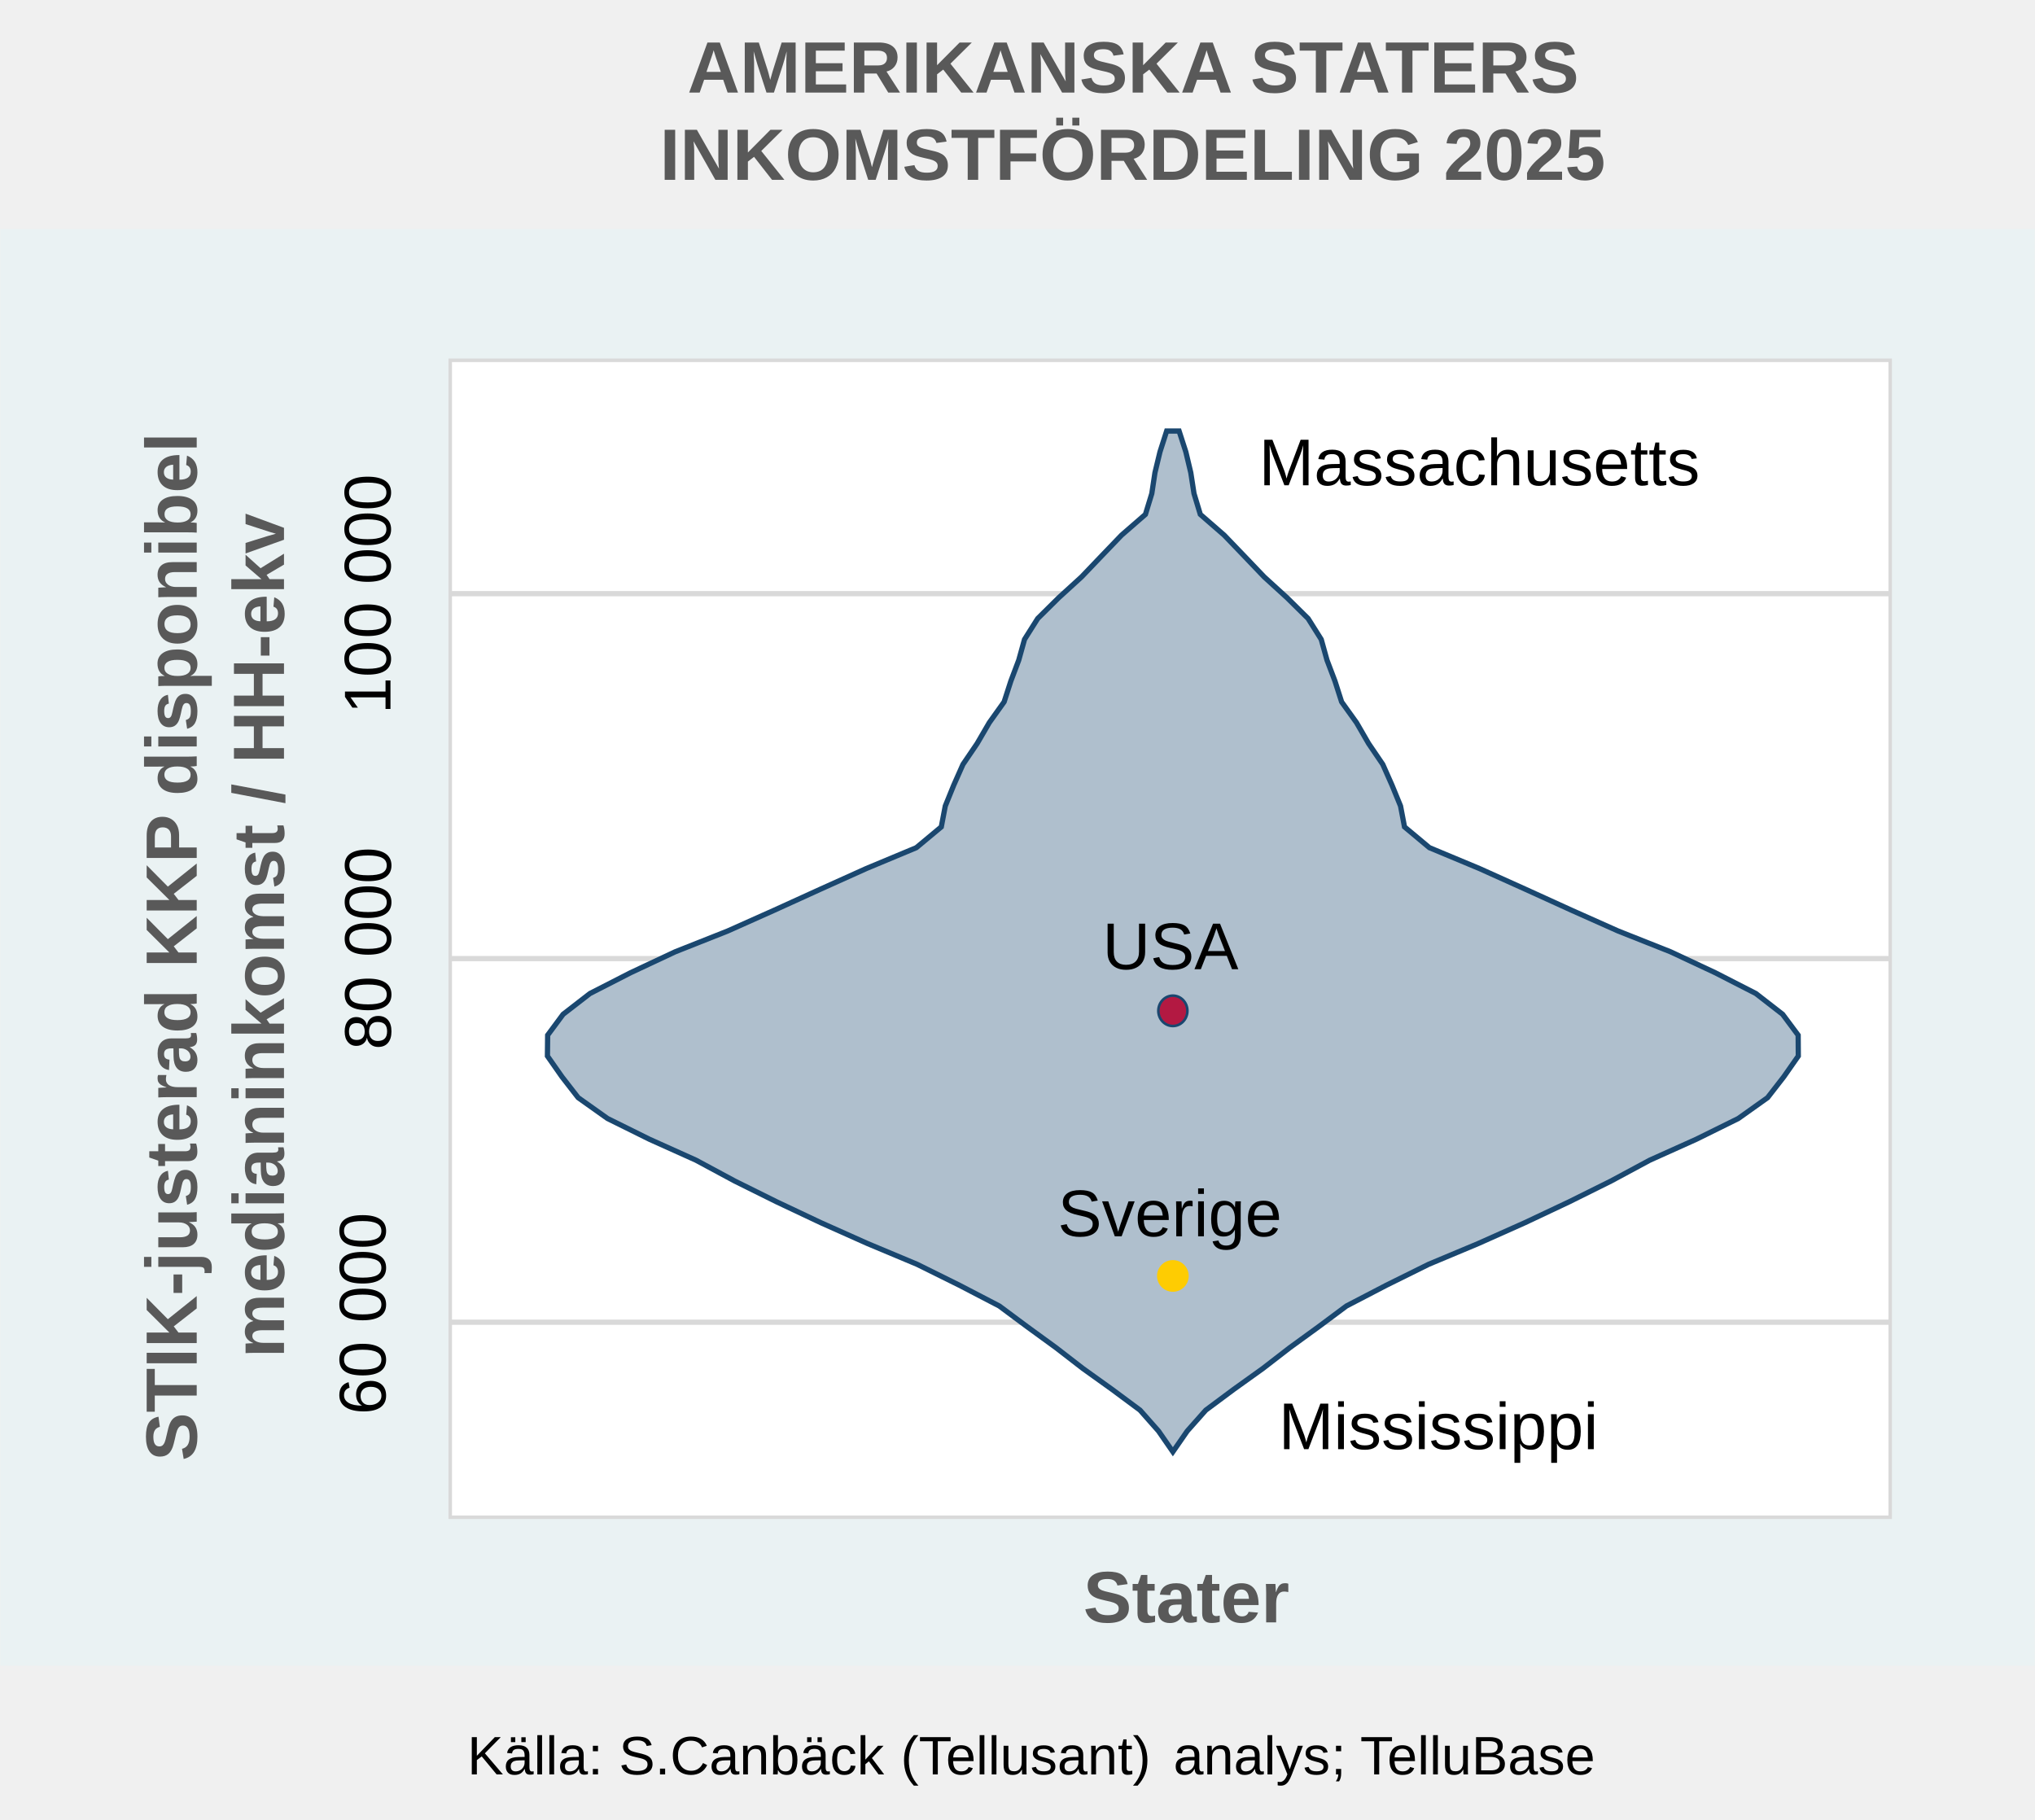
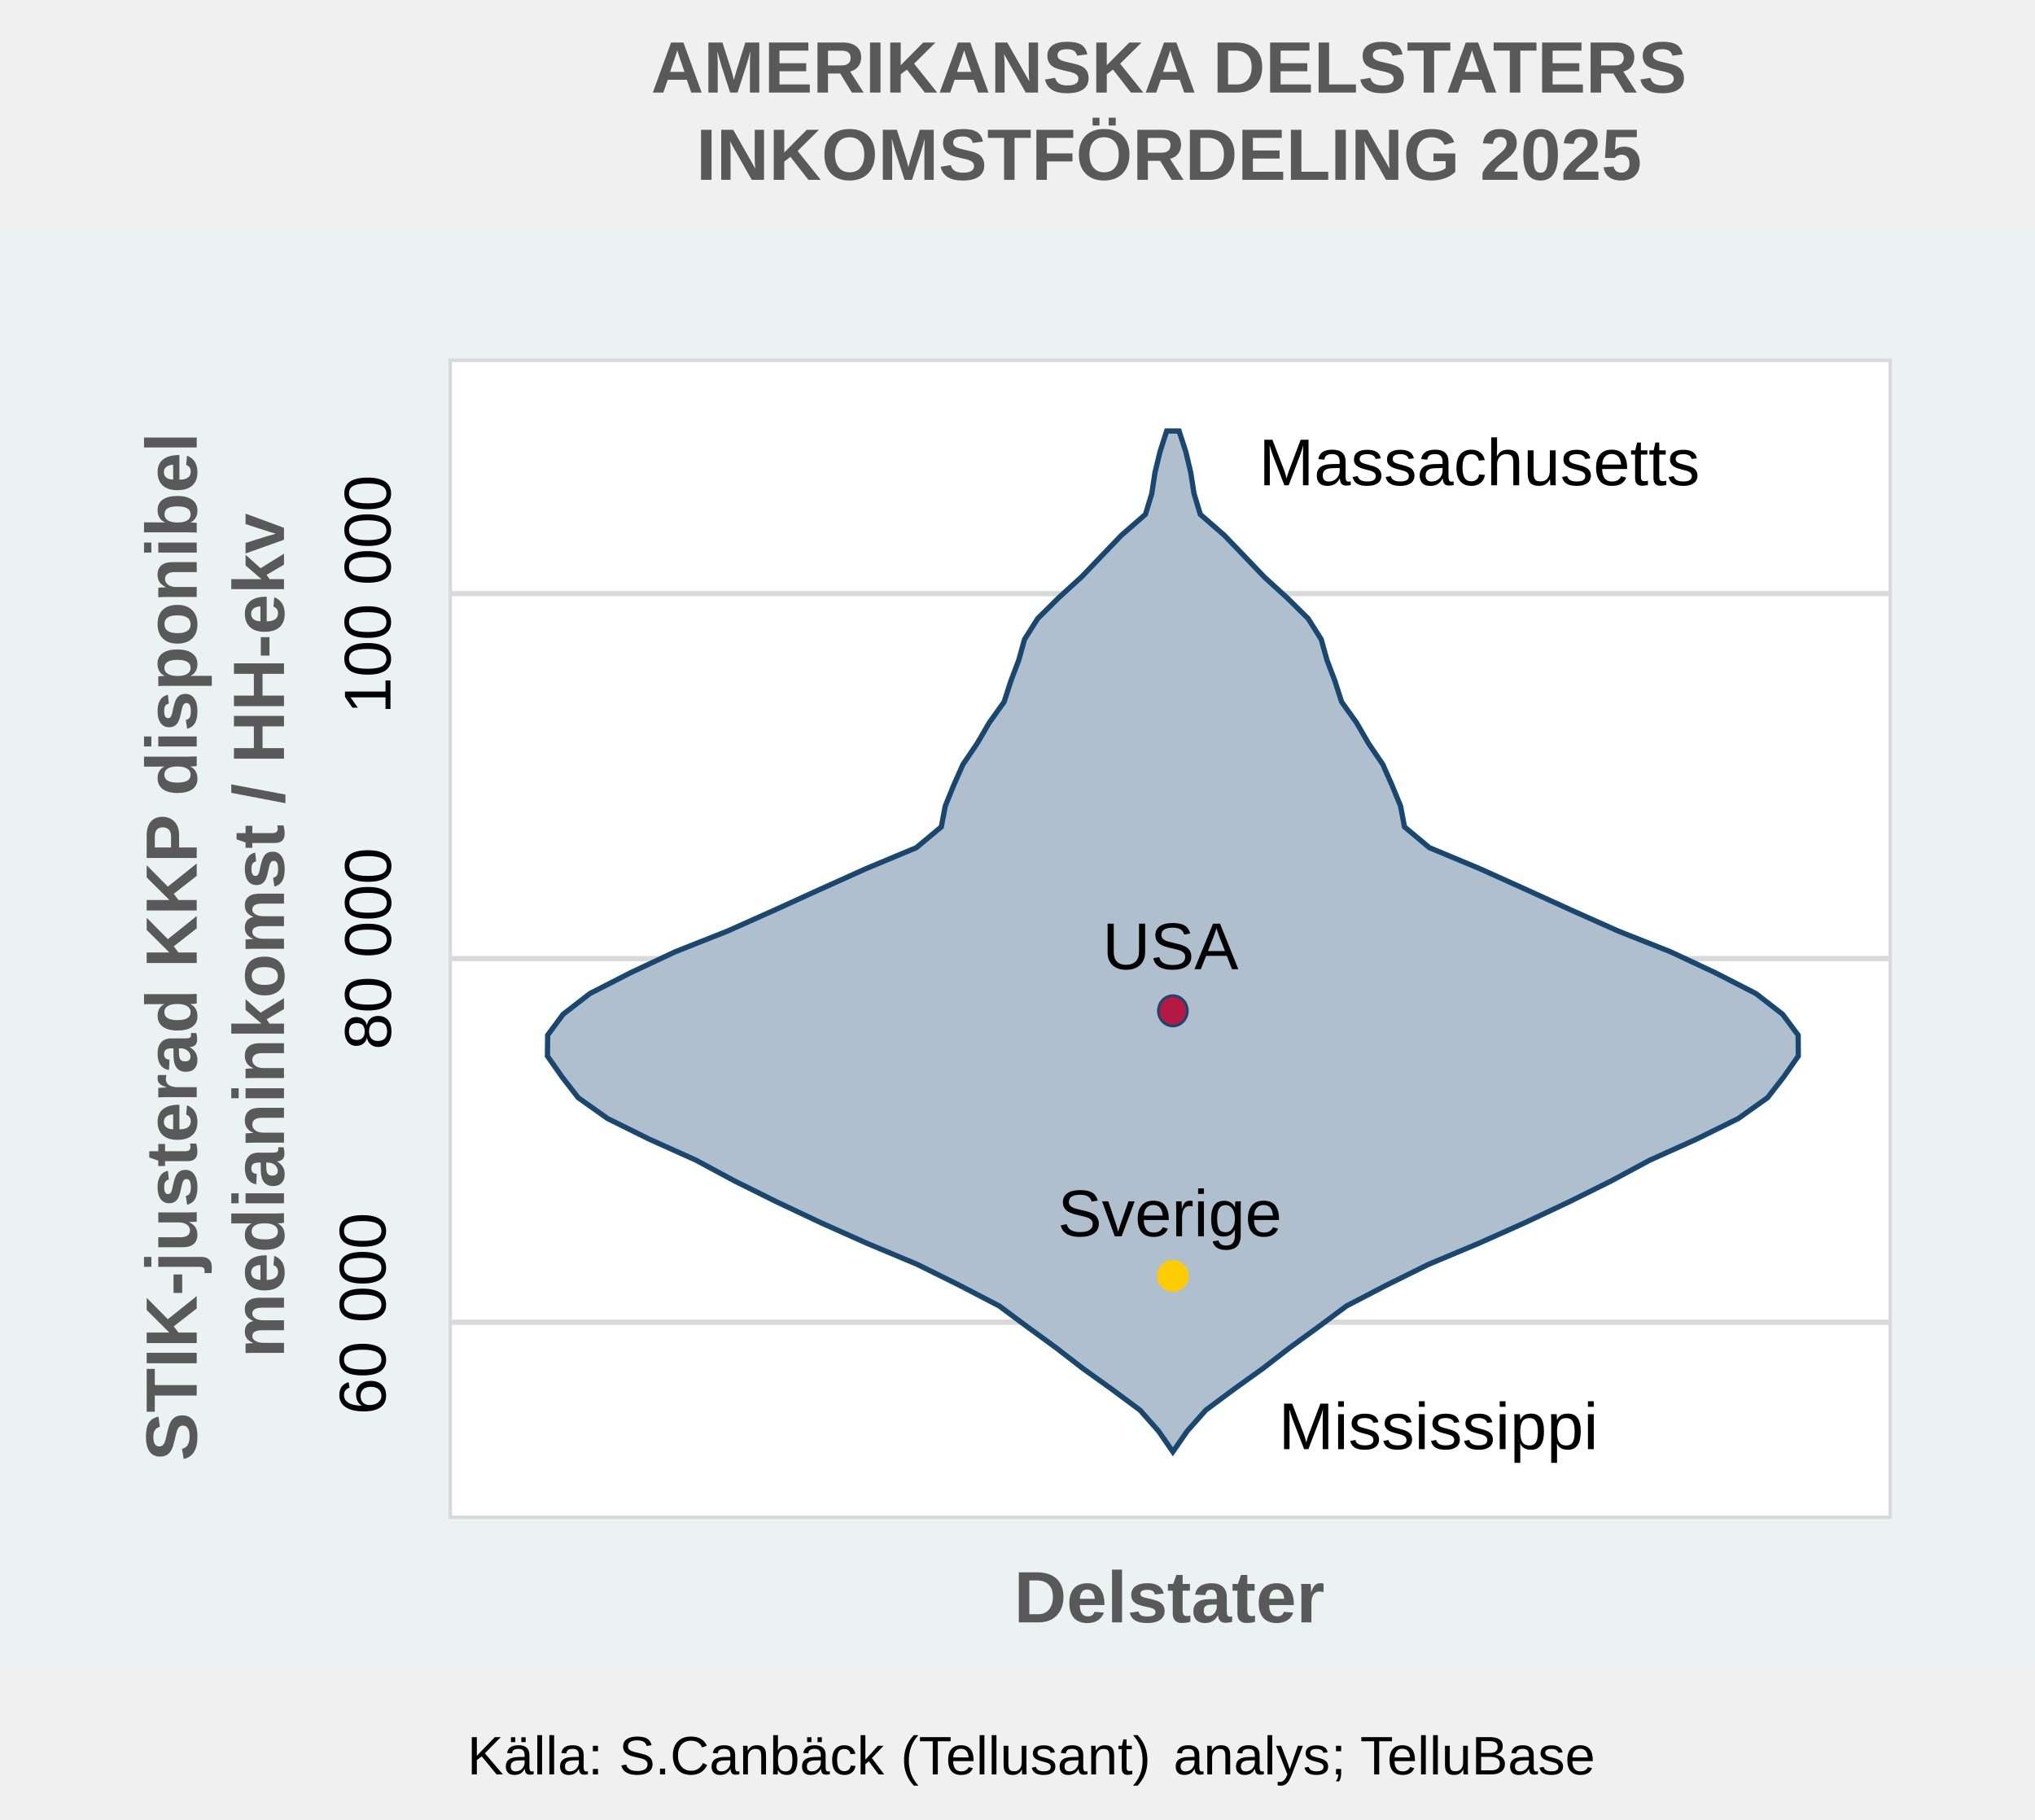
<svg xmlns="http://www.w3.org/2000/svg" width="1539" height="1376" xml:space="preserve" overflow="hidden">
  <g transform="translate(-535 -880)">
    <rect x="536.5" y="1054.5" width="1536" height="1084" stroke="#EAF2F3" stroke-width="2.64" stroke-miterlimit="8" fill="#EAF2F3" />
    <rect x="875.5" y="1152.5" width="1089" height="875" stroke="#D9D9D9" stroke-width="2.64" stroke-miterlimit="8" fill="#FFFFFF" />
    <path d="M0 0 1089 0" stroke="#D9D9D9" stroke-width="3.96" stroke-miterlimit="8" fill="none" fill-rule="evenodd" transform="matrix(1 0 0 -1 875 1880)" />
    <path d="M0 0 1089 0" stroke="#D9D9D9" stroke-width="3.96" stroke-miterlimit="8" fill="none" fill-rule="evenodd" transform="matrix(1 0 0 -1 875 1605)" />
    <path d="M0 0 1089 0" stroke="#D9D9D9" stroke-width="3.96" stroke-miterlimit="8" fill="none" fill-rule="evenodd" transform="matrix(1 0 0 -1 875 1329)" />
    <path d="M1422 1978 1422 1978 1411.12 1962.28 1397.17 1946.51 1375.91 1930.73 1353.97 1915.01 1333.56 1899.24 1311.9 1883.47 1290.75 1867.75 1260.42 1851.97 1228.56 1836.2 1191.03 1820.48 1155.71 1804.71 1122.31 1788.93 1090.62 1773.21 1061.31 1757.44 1026.22 1741.66 994.47 1725.95 972.246 1710.17 960 1694.4 949 1678.68 949.17 1662.9 960.847 1647.13 981.148 1631.41 1011.99 1615.63 1045.61 1599.86 1085.29 1584.14 1120.61 1568.37 1155.14 1552.65 1190.18 1536.87 1227.99 1521.1 1246.87 1505.38 1249.88 1489.6 1256.28 1473.83 1263.26 1458.11 1273.97 1442.34 1283.16 1426.56 1294.38 1410.84 1299.48 1395.07 1305.44 1379.29 1309.81 1363.58 1319.78 1347.8 1335.71 1332.03 1352.95 1316.31 1368.03 1300.53 1383.17 1284.76 1401.25 1269.04 1406.07 1253.27 1408.45 1237.49 1412.25 1221.77 1417.3 1206 1426.71 1206 1431.81 1221.77 1435.55 1237.49 1437.99 1253.27 1442.75 1269.04 1460.83 1284.76 1475.98 1300.53 1491.05 1316.31 1508.29 1332.03 1524.28 1347.8 1534.2 1363.58 1538.57 1379.29 1544.57 1395.07 1549.62 1410.84 1560.9 1426.56 1570.03 1442.34 1580.75 1458.11 1587.72 1473.83 1594.18 1489.6 1597.18 1505.38 1616.01 1521.1 1653.82 1536.87 1688.86 1552.65 1723.39 1568.37 1758.76 1584.14 1798.39 1599.86 1832.07 1615.63 1862.91 1631.41 1883.15 1647.13 1894.89 1662.9 1895 1678.68 1884.01 1694.4 1871.76 1710.17 1849.59 1725.95 1817.79 1741.66 1782.69 1757.44 1753.38 1773.21 1721.74 1788.93 1688.29 1804.71 1652.97 1820.48 1615.44 1836.2 1583.58 1851.97 1553.25 1867.75 1532.16 1883.47 1510.45 1899.24 1490.04 1915.01 1468.1 1930.73 1446.89 1946.51 1432.89 1962.28 1422 1978 1422 1978Z" stroke="#1A476F" stroke-width="3.96" stroke-linecap="round" stroke-miterlimit="8" fill="#AFBFCD" fill-rule="evenodd" />
    <path d="M1412 1644.5C1412 1638.7 1416.48 1634 1422 1634 1427.52 1634 1432 1638.7 1432 1644.5 1432 1650.3 1427.52 1655 1422 1655 1416.48 1655 1412 1650.3 1412 1644.5Z" stroke="#1A476F" stroke-width="3.96" stroke-miterlimit="8" fill="#FFFFFF" fill-rule="evenodd" />
    <path d="M1412 1644.5C1412 1638.7 1416.48 1634 1422 1634 1427.52 1634 1432 1638.7 1432 1644.5 1432 1650.3 1427.52 1655 1422 1655 1416.48 1655 1412 1650.3 1412 1644.5Z" fill="#B31942" fill-rule="evenodd" />
    <path d="M1412 1845C1412 1839.48 1416.48 1835 1422 1835 1427.52 1835 1432 1839.48 1432 1845 1432 1850.52 1427.52 1855 1422 1855 1416.48 1855 1412 1850.52 1412 1845Z" stroke="#FECC02" stroke-width="3.96" stroke-miterlimit="8" fill="#FECC02" fill-rule="evenodd" />
    <text font-family="Arial,Arial_MSFontService,sans-serif" font-weight="400" font-size="50" transform="matrix(1 0 0 1 1334.94 1815)">Sverige</text>
    <text font-family="Arial,Arial_MSFontService,sans-serif" font-weight="400" font-size="50" transform="matrix(1 0 0 1 1368.78 1613)">USA</text>
    <text font-family="Arial,Arial_MSFontService,sans-serif" font-weight="400" font-size="50" transform="matrix(1 0 0 1 1501.98 1976)">Mississippi</text>
    <text font-family="Arial,Arial_MSFontService,sans-serif" font-weight="400" font-size="50" transform="matrix(1 0 0 1 1487.06 1247)">Massachusetts</text>
    <text font-family="Arial,Arial_MSFontService,sans-serif" font-weight="400" font-size="50" transform="matrix(-1.83697e-16 -1 1 -1.83697e-16 826.525 1950)">60 000</text>
-     <text font-family="Arial,Arial_MSFontService,sans-serif" font-weight="400" font-size="50" transform="matrix(-1.83697e-16 -1 1 -1.83697e-16 830.563 1674)">8</text>
-     <text font-family="Arial,Arial_MSFontService,sans-serif" font-weight="400" font-size="50" transform="matrix(-1.83697e-16 -1 1 -1.83697e-16 830.563 1646)">0 </text>
-     <text font-family="Arial,Arial_MSFontService,sans-serif" font-weight="400" font-size="50" transform="matrix(-1.83697e-16 -1 1 -1.83697e-16 830.563 1604)">000</text>
-     <text font-family="Arial,Arial_MSFontService,sans-serif" font-weight="400" font-size="50" transform="matrix(-1.83697e-16 -1 1 -1.83697e-16 830.297 1420)">10</text>
-     <text font-family="Arial,Arial_MSFontService,sans-serif" font-weight="400" font-size="50" transform="matrix(-1.83697e-16 -1 1 -1.83697e-16 830.297 1363)">0 </text>
-     <text font-family="Arial,Arial_MSFontService,sans-serif" font-weight="400" font-size="50" transform="matrix(-1.83697e-16 -1 1 -1.83697e-16 830.297 1322)">000</text>
+     <text font-family="Arial,Arial_MSFontService,sans-serif" font-weight="400" font-size="50" transform="matrix(-1.83697e-16 -1 1 -1.83697e-16 830.563 1674)">80 000</text>
+     <text font-family="Arial,Arial_MSFontService,sans-serif" font-weight="400" font-size="50" transform="matrix(-1.83697e-16 -1 1 -1.83697e-16 830.297 1420)">100 000</text>
    <text fill="#595959" font-family="Arial,Arial_MSFontService,sans-serif" font-weight="700" font-size="55" transform="matrix(-1.83697e-16 -1 1 -1.83697e-16 683.775 1985)">STIK</text>
    <text fill="#595959" font-family="Arial,Arial_MSFontService,sans-serif" font-weight="700" font-size="55" transform="matrix(-1.83697e-16 -1 1 -1.83697e-16 683.775 1860)">-</text>
    <text fill="#595959" font-family="Arial,Arial_MSFontService,sans-serif" font-weight="700" font-size="55" transform="matrix(-1.83697e-16 -1 1 -1.83697e-16 683.775 1842)">justerad</text>
    <text fill="#595959" font-family="Arial,Arial_MSFontService,sans-serif" font-weight="700" font-size="55" transform="matrix(-1.83697e-16 -1 1 -1.83697e-16 683.775 1612)">KKP </text>
    <text fill="#595959" font-family="Arial,Arial_MSFontService,sans-serif" font-weight="700" font-size="55" transform="matrix(-1.83697e-16 -1 1 -1.83697e-16 683.775 1482)">disponibel</text>
    <text fill="#595959" font-family="Arial,Arial_MSFontService,sans-serif" font-weight="700" font-size="55" transform="matrix(-1.83697e-16 -1 1 -1.83697e-16 749.775 1907)">medianinkomst</text>
    <text fill="#595959" font-family="Arial,Arial_MSFontService,sans-serif" font-weight="700" font-size="55" transform="matrix(-1.83697e-16 -1 1 -1.83697e-16 749.775 1488)">/ HH</text>
    <text fill="#595959" font-family="Arial,Arial_MSFontService,sans-serif" font-weight="700" font-size="55" transform="matrix(-1.83697e-16 -1 1 -1.83697e-16 749.775 1378)">-</text>
    <text fill="#595959" font-family="Arial,Arial_MSFontService,sans-serif" font-weight="700" font-size="55" transform="matrix(-1.83697e-16 -1 1 -1.83697e-16 749.775 1360)">ekv</text>
-     <text fill="#595959" font-family="Arial,Arial_MSFontService,sans-serif" font-weight="700" font-size="55" transform="matrix(1 0 0 1 1054.85 950)">AMERIKANSKA STATERS</text>
-     <text fill="#595959" font-family="Arial,Arial_MSFontService,sans-serif" font-weight="700" font-size="55" transform="matrix(1 0 0 1 1034 1016)">INKOMSTFÖRDELING 2025</text>
-     <text fill="#595959" font-family="Arial,Arial_MSFontService,sans-serif" font-weight="700" font-size="55" transform="matrix(1 0 0 1 1354.22 2107)">Stater</text>
+     <text fill="#595959" font-family="Arial,Arial_MSFontService,sans-serif" font-weight="700" font-size="55" transform="matrix(1 0 0 1 1027.35 950)">AMERIKANSKA </text>
+     <text fill="#595959" font-family="Arial,Arial_MSFontService,sans-serif" font-weight="700" font-size="55" transform="matrix(1 0 0 1 1452.14 950)">DEL</text>
+     <text fill="#595959" font-family="Arial,Arial_MSFontService,sans-serif" font-weight="700" font-size="55" transform="matrix(1 0 0 1 1562.14 950)">STATERS</text>
+     <text fill="#595959" font-family="Arial,Arial_MSFontService,sans-serif" font-weight="700" font-size="55" transform="matrix(1 0 0 1 1061.5 1016)">INKOMSTFÖRDELING 2025</text>
+     <text fill="#595959" font-family="Arial,Arial_MSFontService,sans-serif" font-weight="700" font-size="55" transform="matrix(1 0 0 1 1301.84 2107)">Dels</text>
+     <text fill="#595959" font-family="Arial,Arial_MSFontService,sans-serif" font-weight="700" font-size="55" transform="matrix(1 0 0 1 1417.57 2107)">tater</text>
    <text font-family="Arial,Arial_MSFontService,sans-serif" font-weight="400" font-size="41" transform="matrix(1 0 0 1 888.442 2222)">Källa: </text>
    <text font-family="Arial,Arial_MSFontService,sans-serif" font-weight="400" font-size="41" transform="matrix(1 0 0 1 1003.03 2222)">S.Canbäck</text>
    <text font-family="Arial,Arial_MSFontService,sans-serif" font-weight="400" font-size="41" transform="matrix(1 0 0 1 1216.15 2222)">(Tellusant) </text>
    <text font-family="Arial,Arial_MSFontService,sans-serif" font-weight="400" font-size="41" transform="matrix(1 0 0 1 1422.4 2222)">analys</text>
    <text font-family="Arial,Arial_MSFontService,sans-serif" font-weight="400" font-size="41" transform="matrix(1 0 0 1 1541.57 2222)">; TelluBase</text>
  </g>
</svg>
